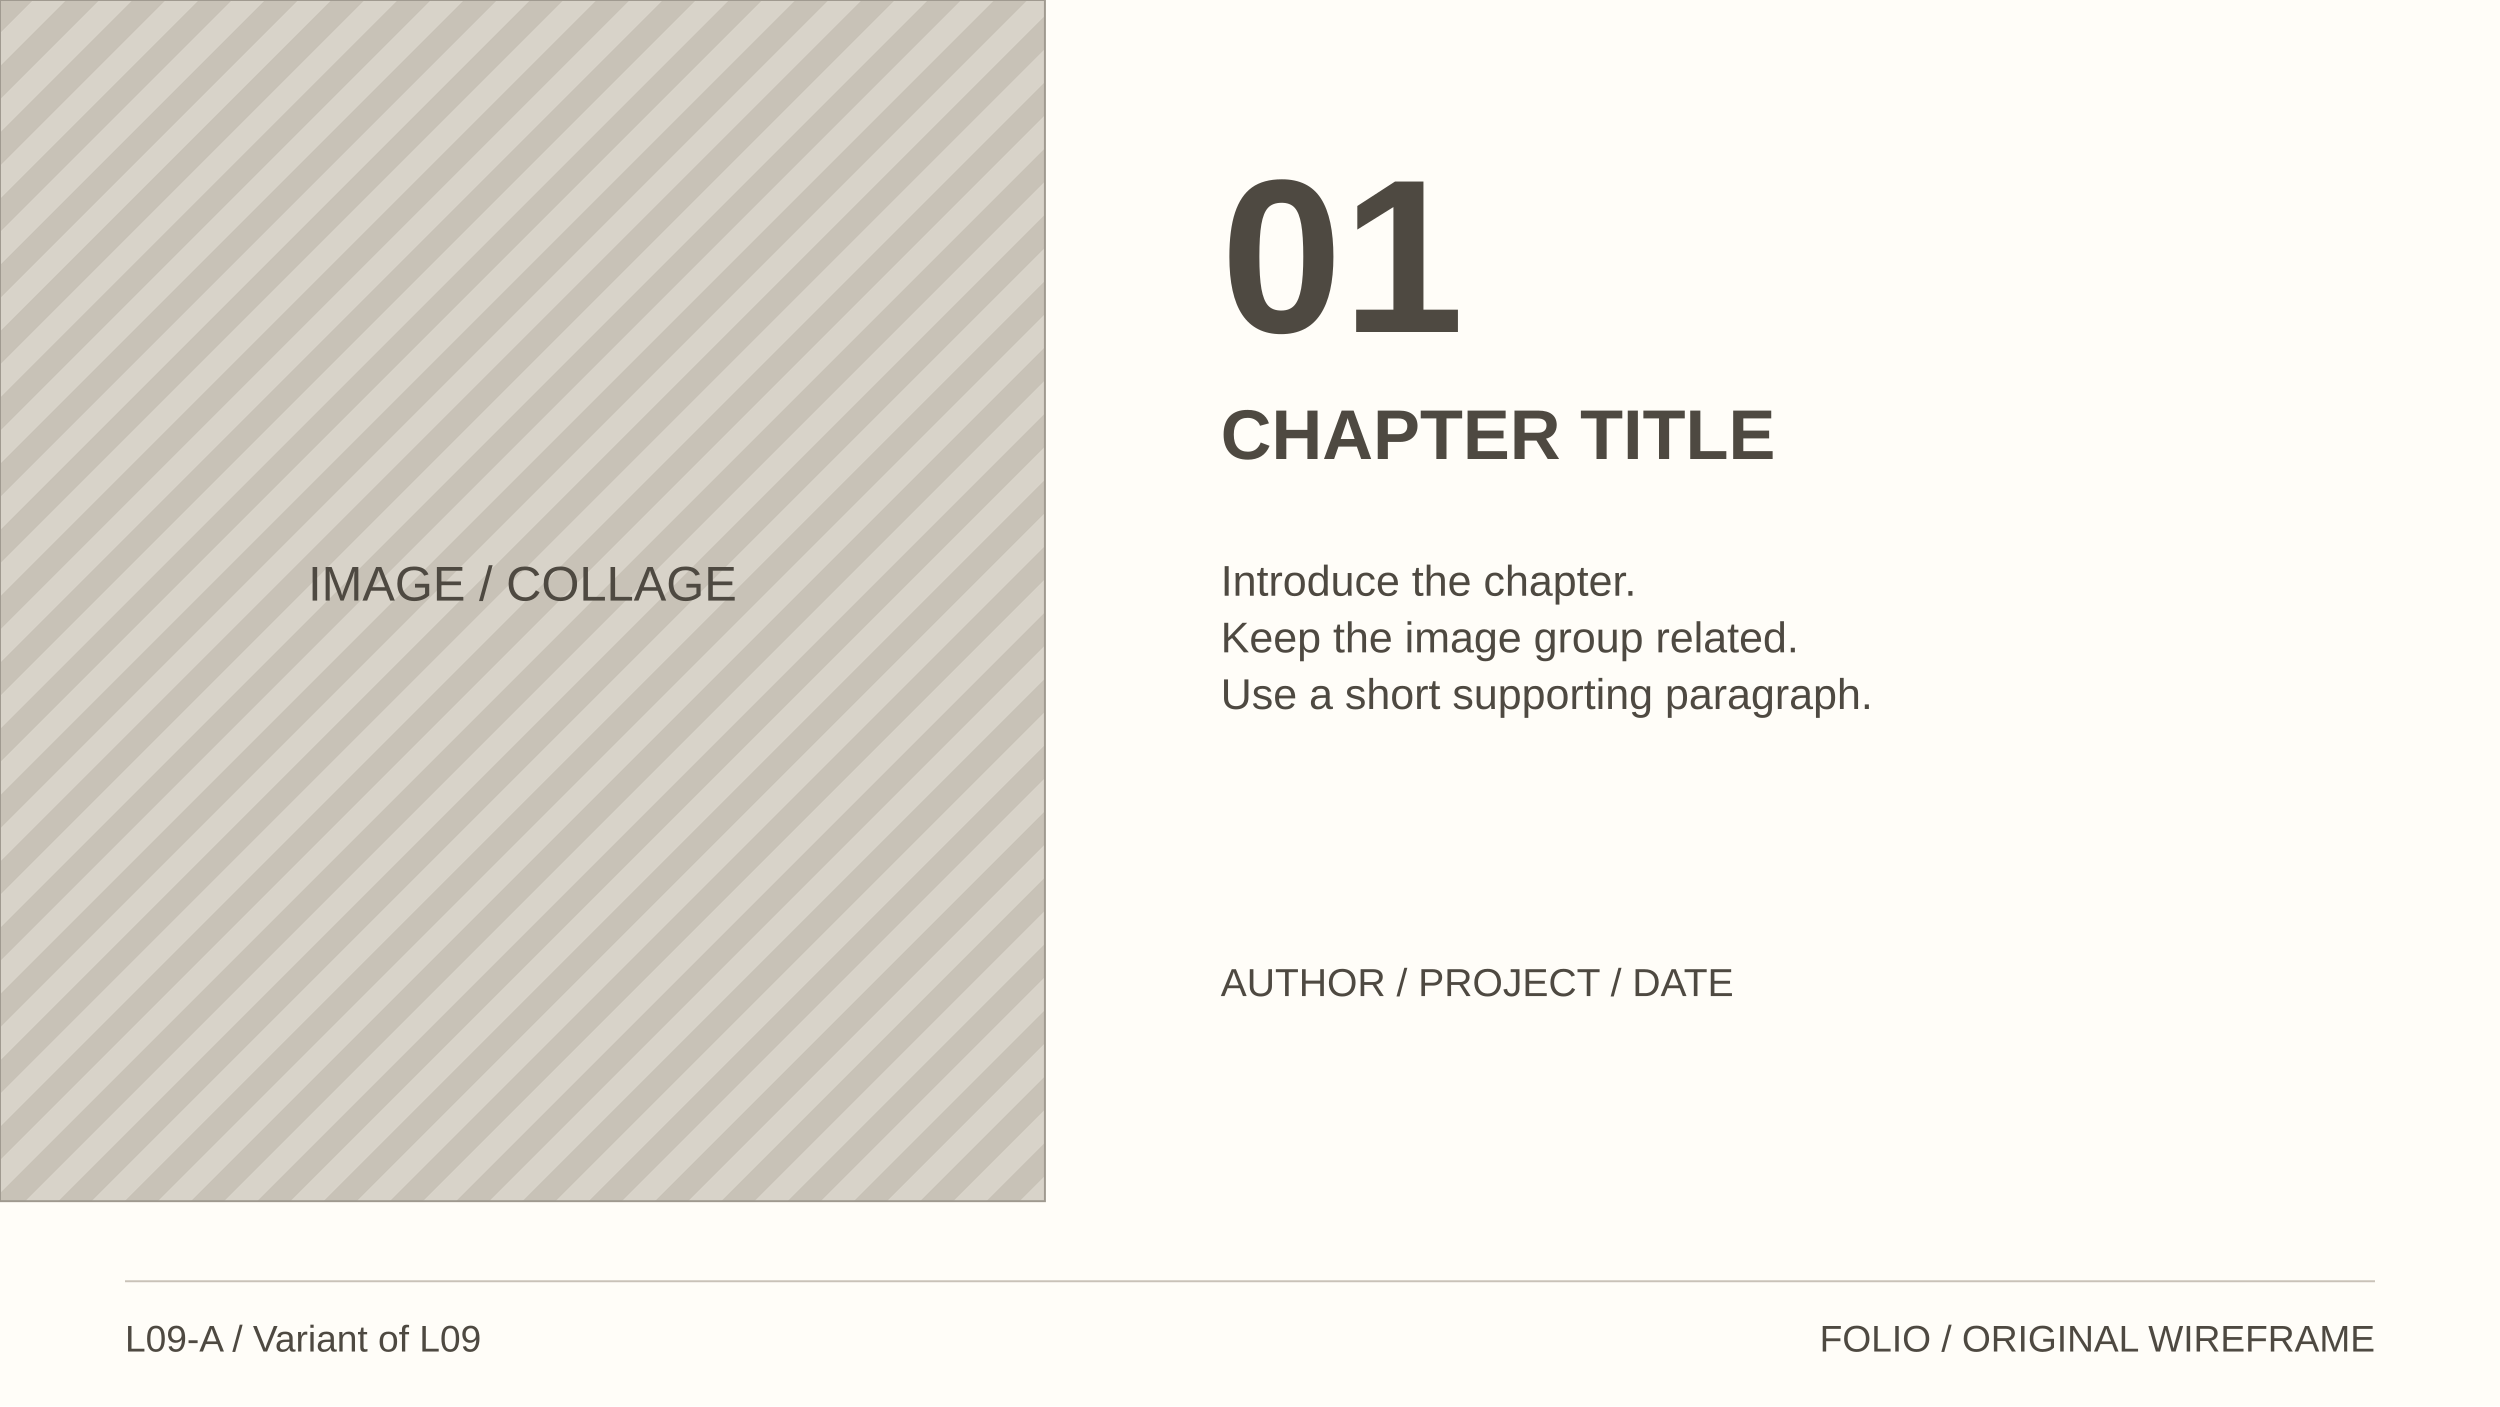
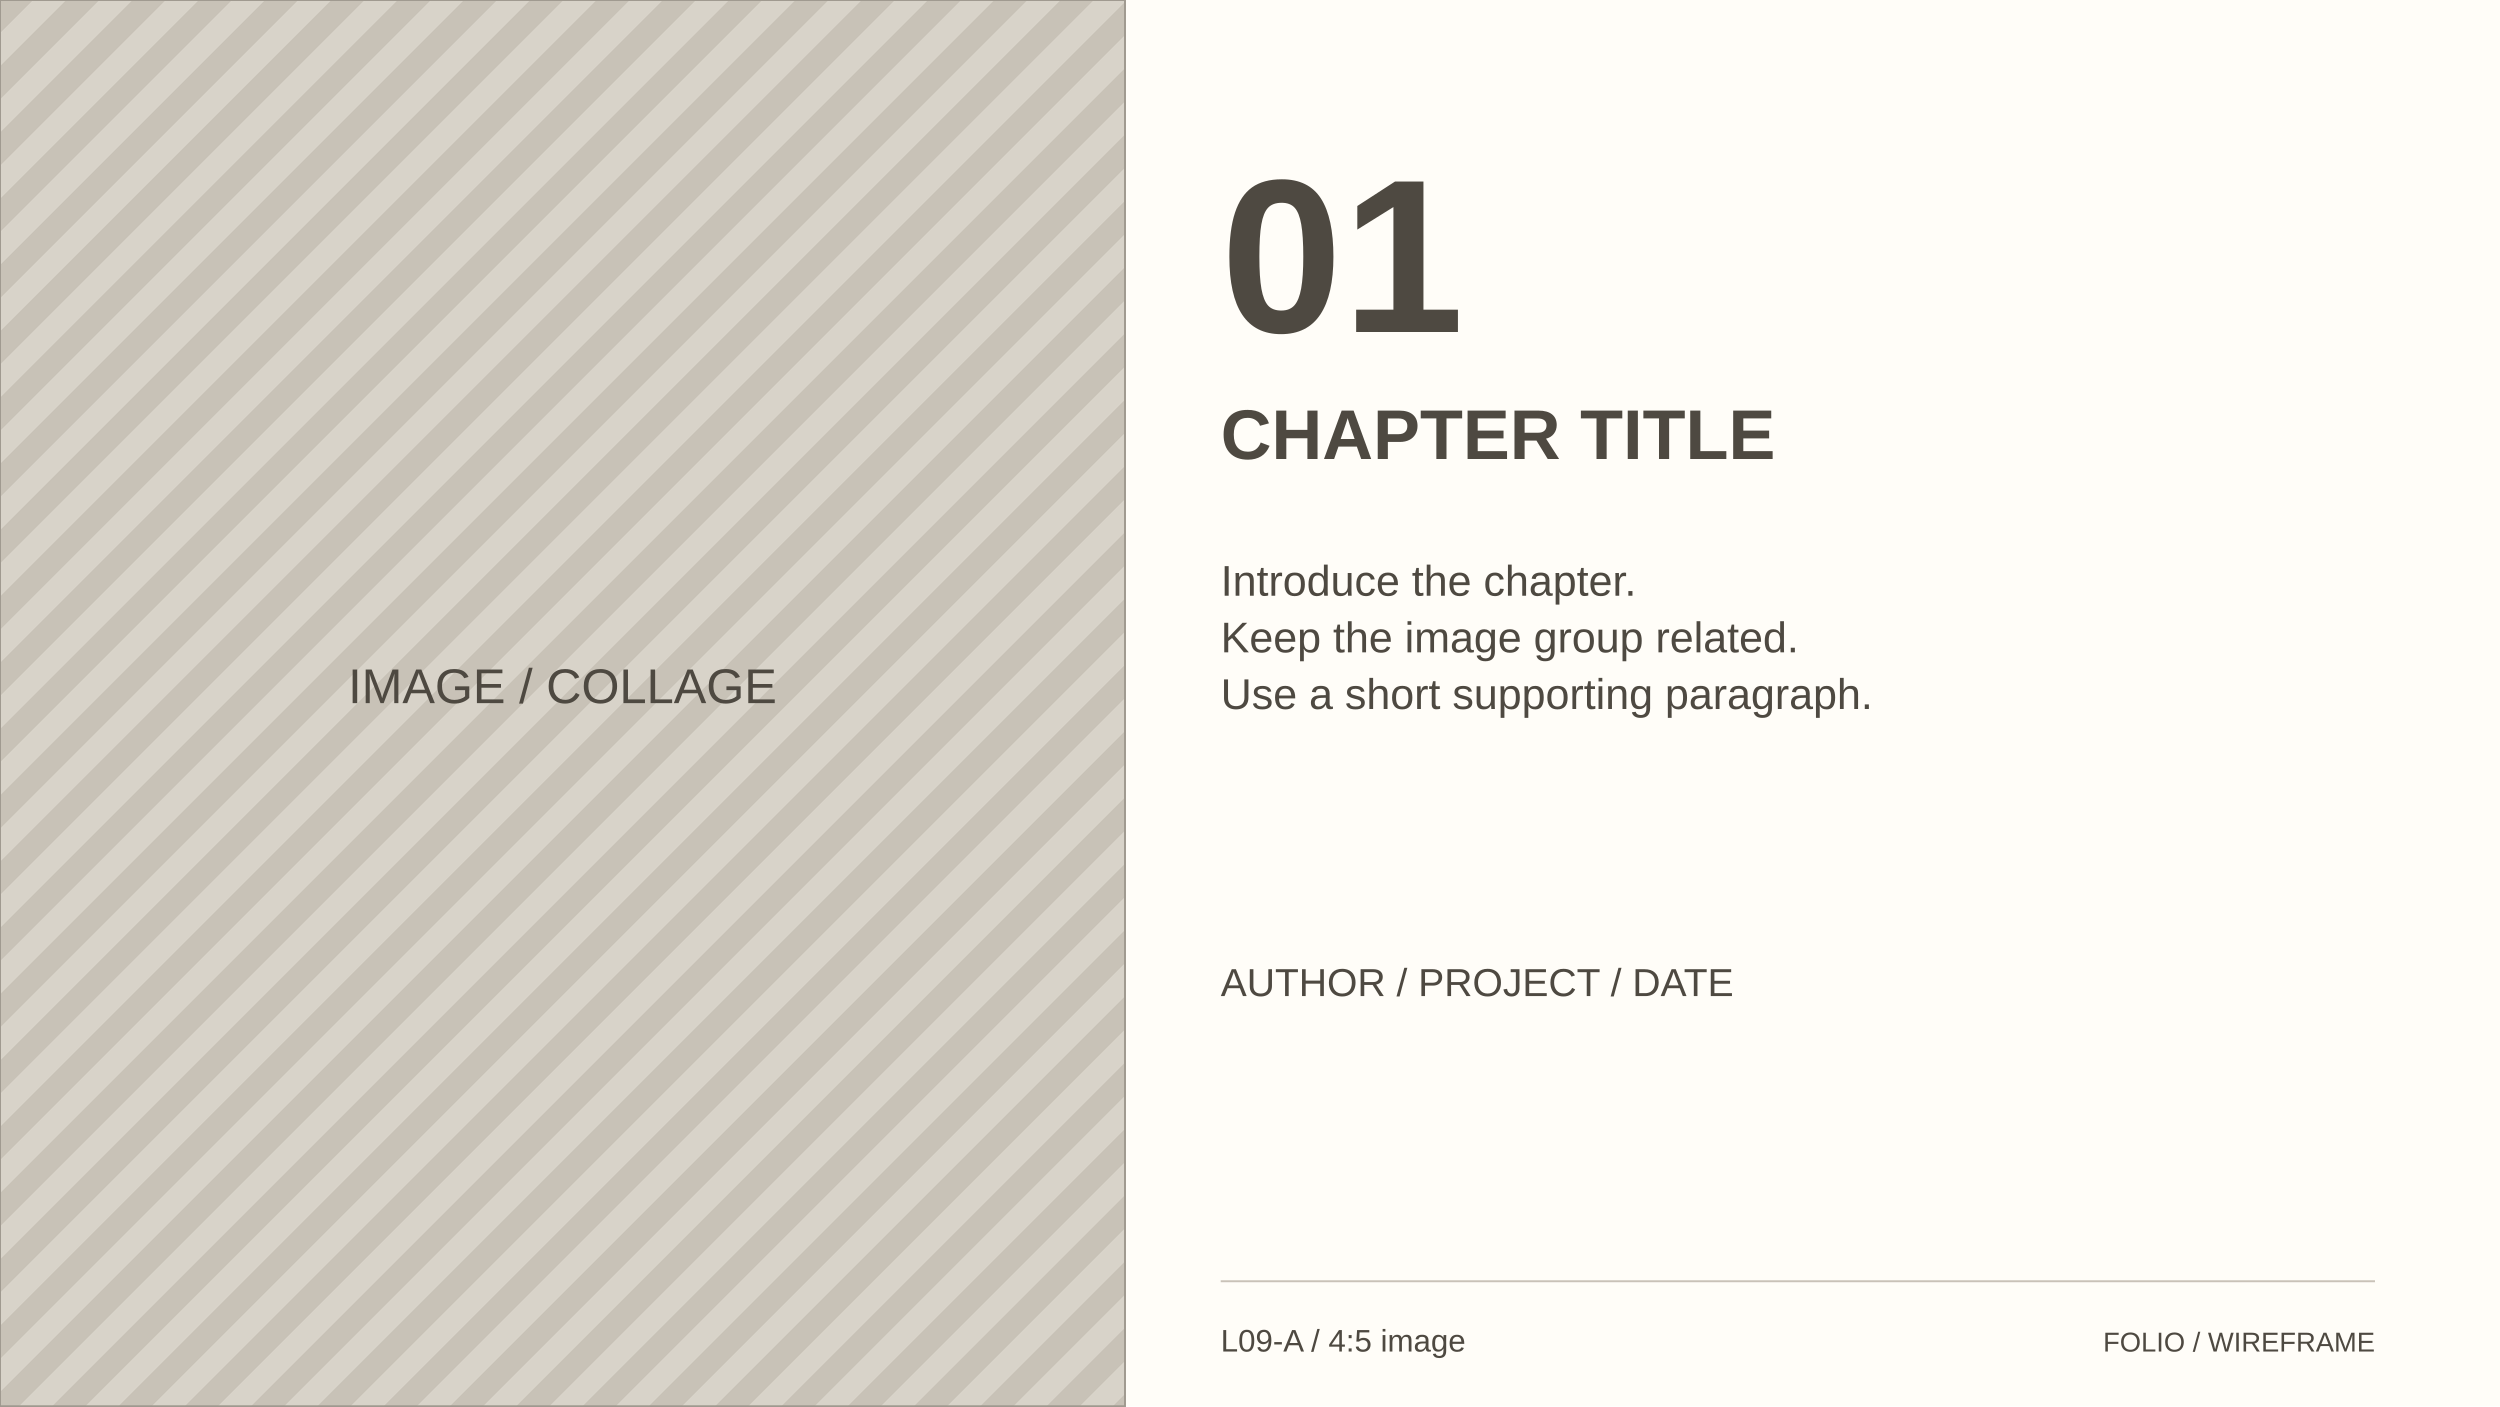
<svg xmlns="http://www.w3.org/2000/svg" viewBox="0 0 1280 720" width="1280" height="720" role="img" aria-labelledby="title">
  <defs>
    <pattern id="hatch" width="24" height="24" patternUnits="userSpaceOnUse" patternTransform="rotate(45)">
      <rect width="24" height="24" fill="#d8d3c9" />
      <rect width="12" height="24" fill="#c8c2b7" />
    </pattern>
  </defs>
  <rect width="1280" height="720" fill="#fffdf8" />
  <g font-family="Arial, sans-serif" fill="#4e4941">
-     <rect x="0" y="0" width="535" height="615" fill="url(#hatch)" stroke="#9f998f" />
-     <text x="267.5" y="307.5" font-size="25" text-anchor="middle">IMAGE / COLLAGE</text>
+     <rect x="0" y="0" width="576" height="720" fill="url(#hatch)" stroke="#9f998f" />
+     <text x="288" y="360" font-size="25" text-anchor="middle">IMAGE / COLLAGE</text>
    <text x="625" y="170" font-size="112" font-weight="700">01</text>
    <text x="625" y="235" font-size="36" font-weight="700">CHAPTER TITLE</text>
    <text x="625" y="305" font-size="22">Introduce the chapter.</text>
    <text x="625" y="334" font-size="22">Keep the image group related.</text>
    <text x="625" y="363" font-size="22">Use a short supporting paragraph.</text>
    <text x="625" y="510" font-size="20">AUTHOR / PROJECT / DATE</text>
-     <path d="M64 656H1216" stroke="#c9c2b8" />
-     <text x="64" y="692" font-size="19">L09-A / Variant of L09</text>
-     <text x="1216" y="692" font-size="19" text-anchor="end">FOLIO / ORIGINAL WIREFRAME</text>
+     <path d="M625 656H1216" stroke="#c9c2b8" />
+     <text x="625" y="692" font-size="16">L09-A / 4:5 image</text>
+     <text x="1216" y="692" font-size="14" text-anchor="end">FOLIO / WIREFRAME</text>
  </g>
</svg>
